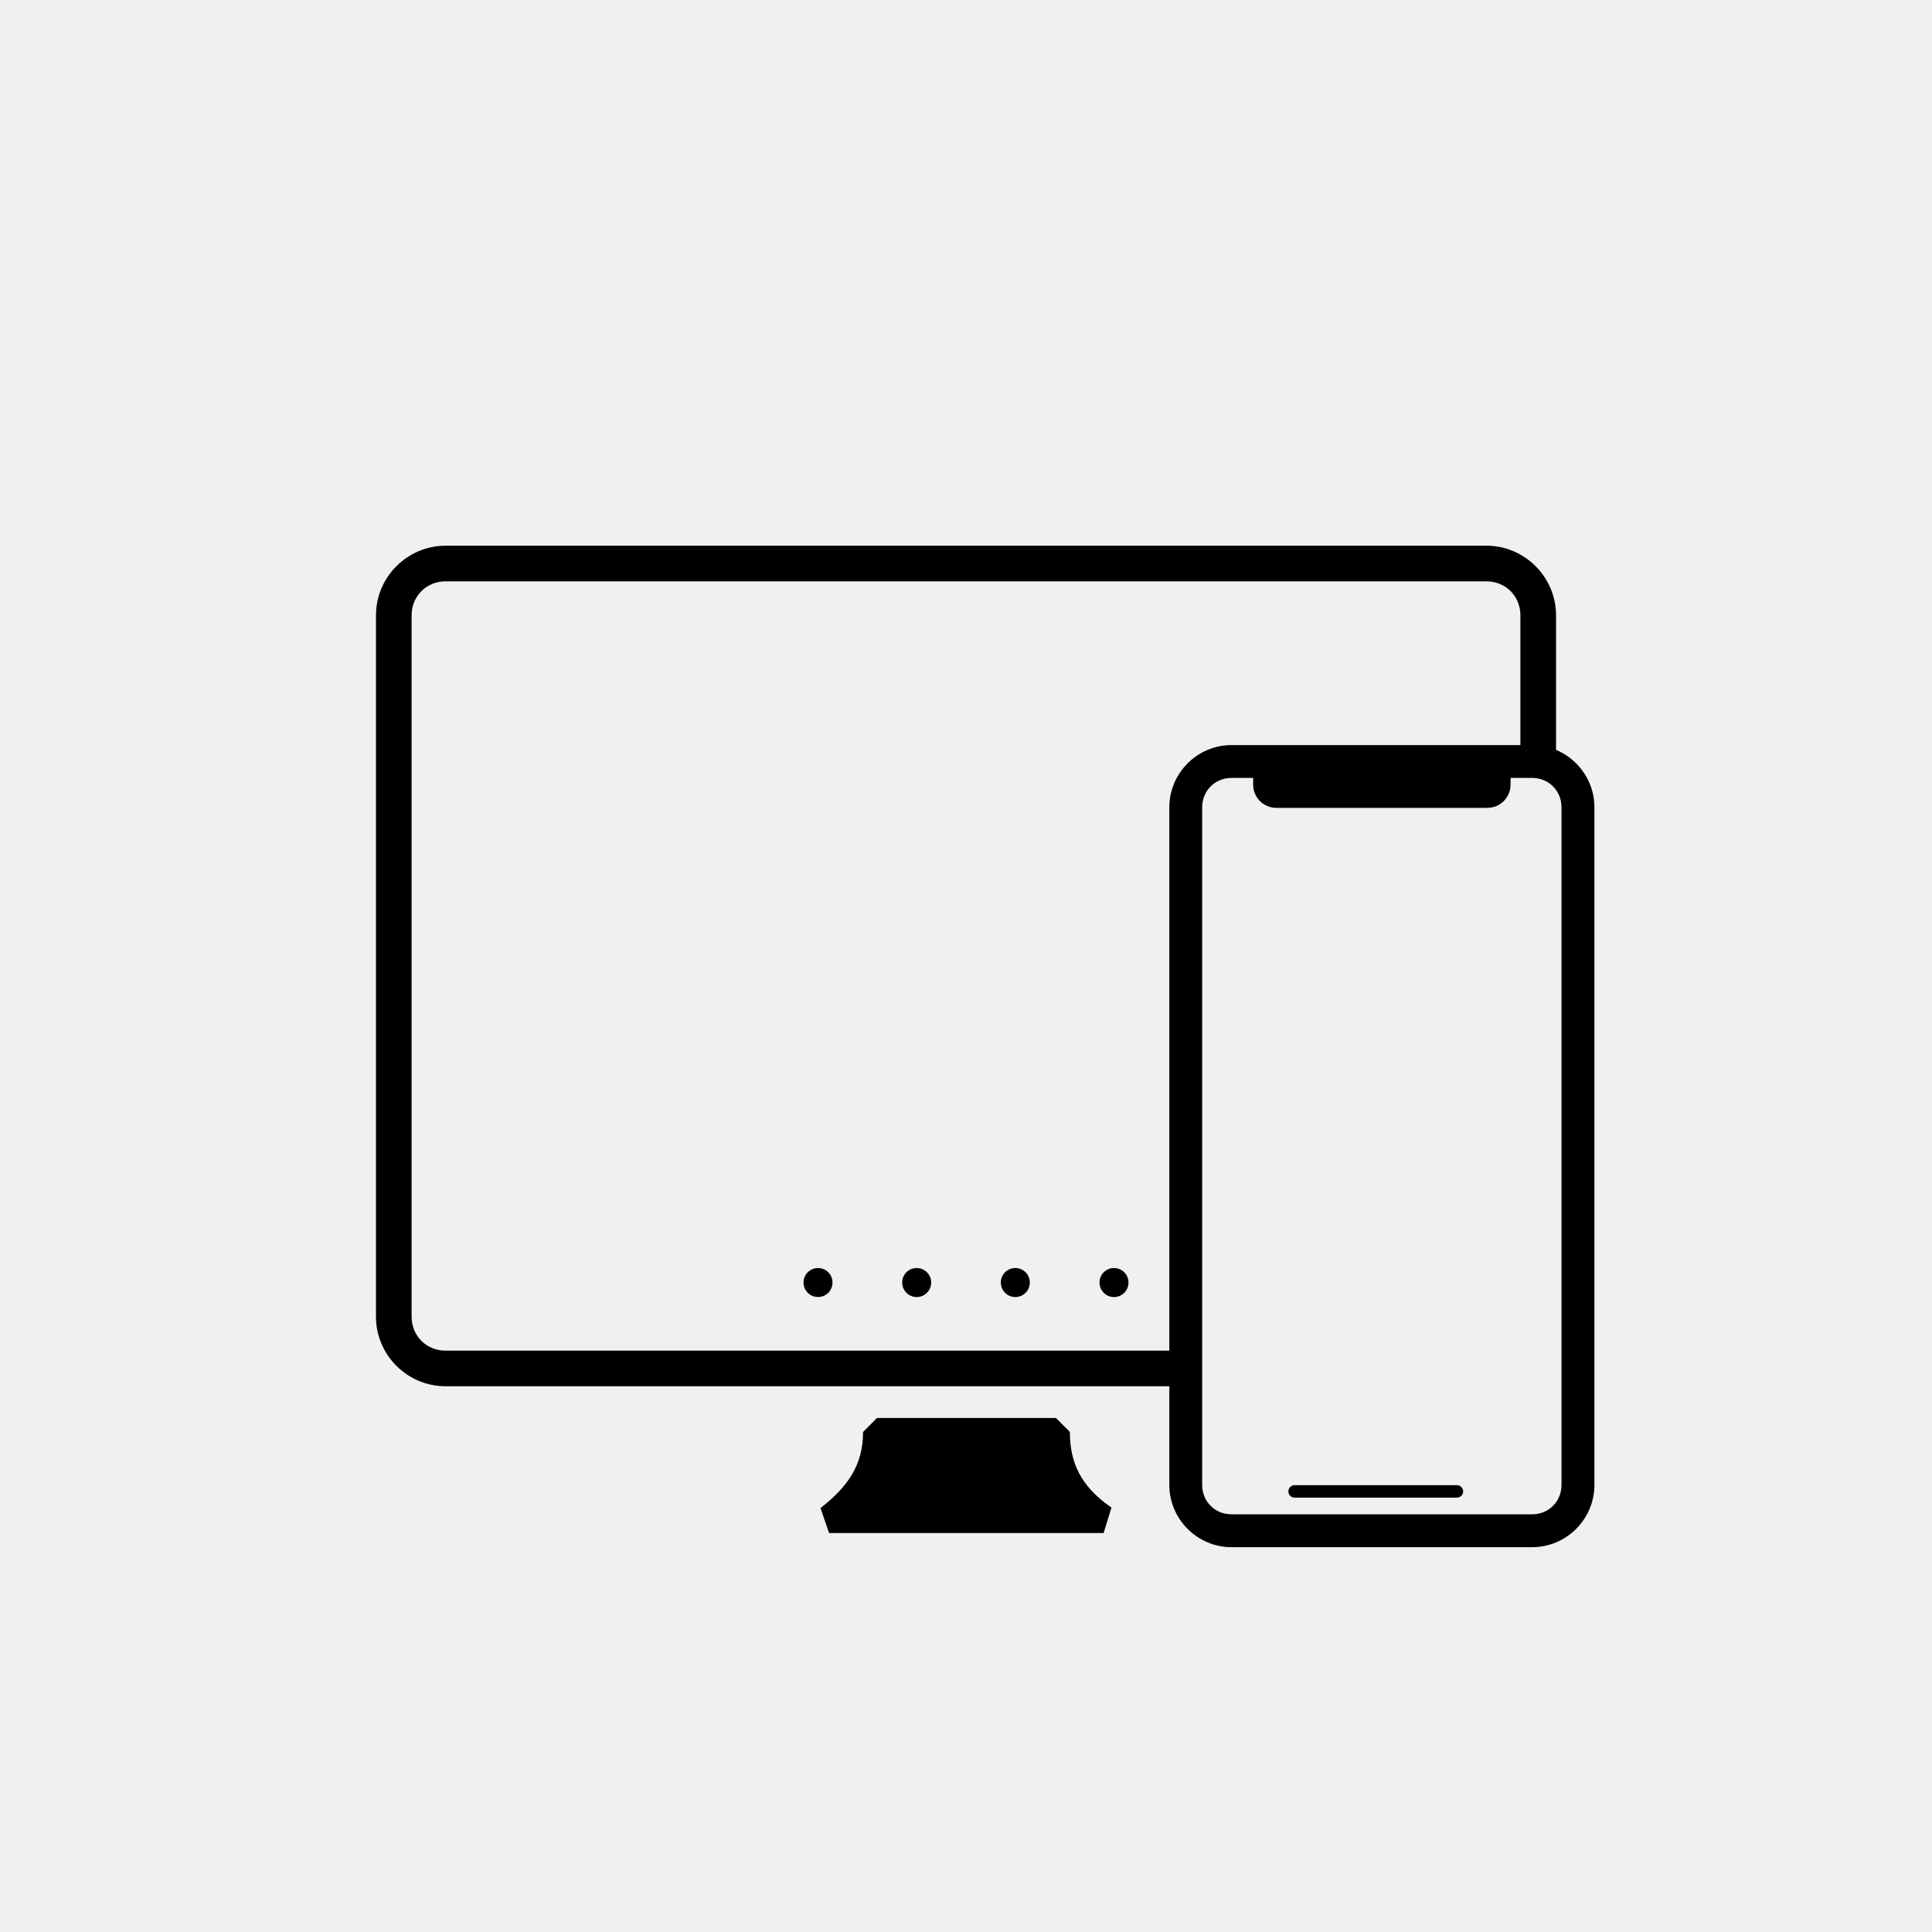
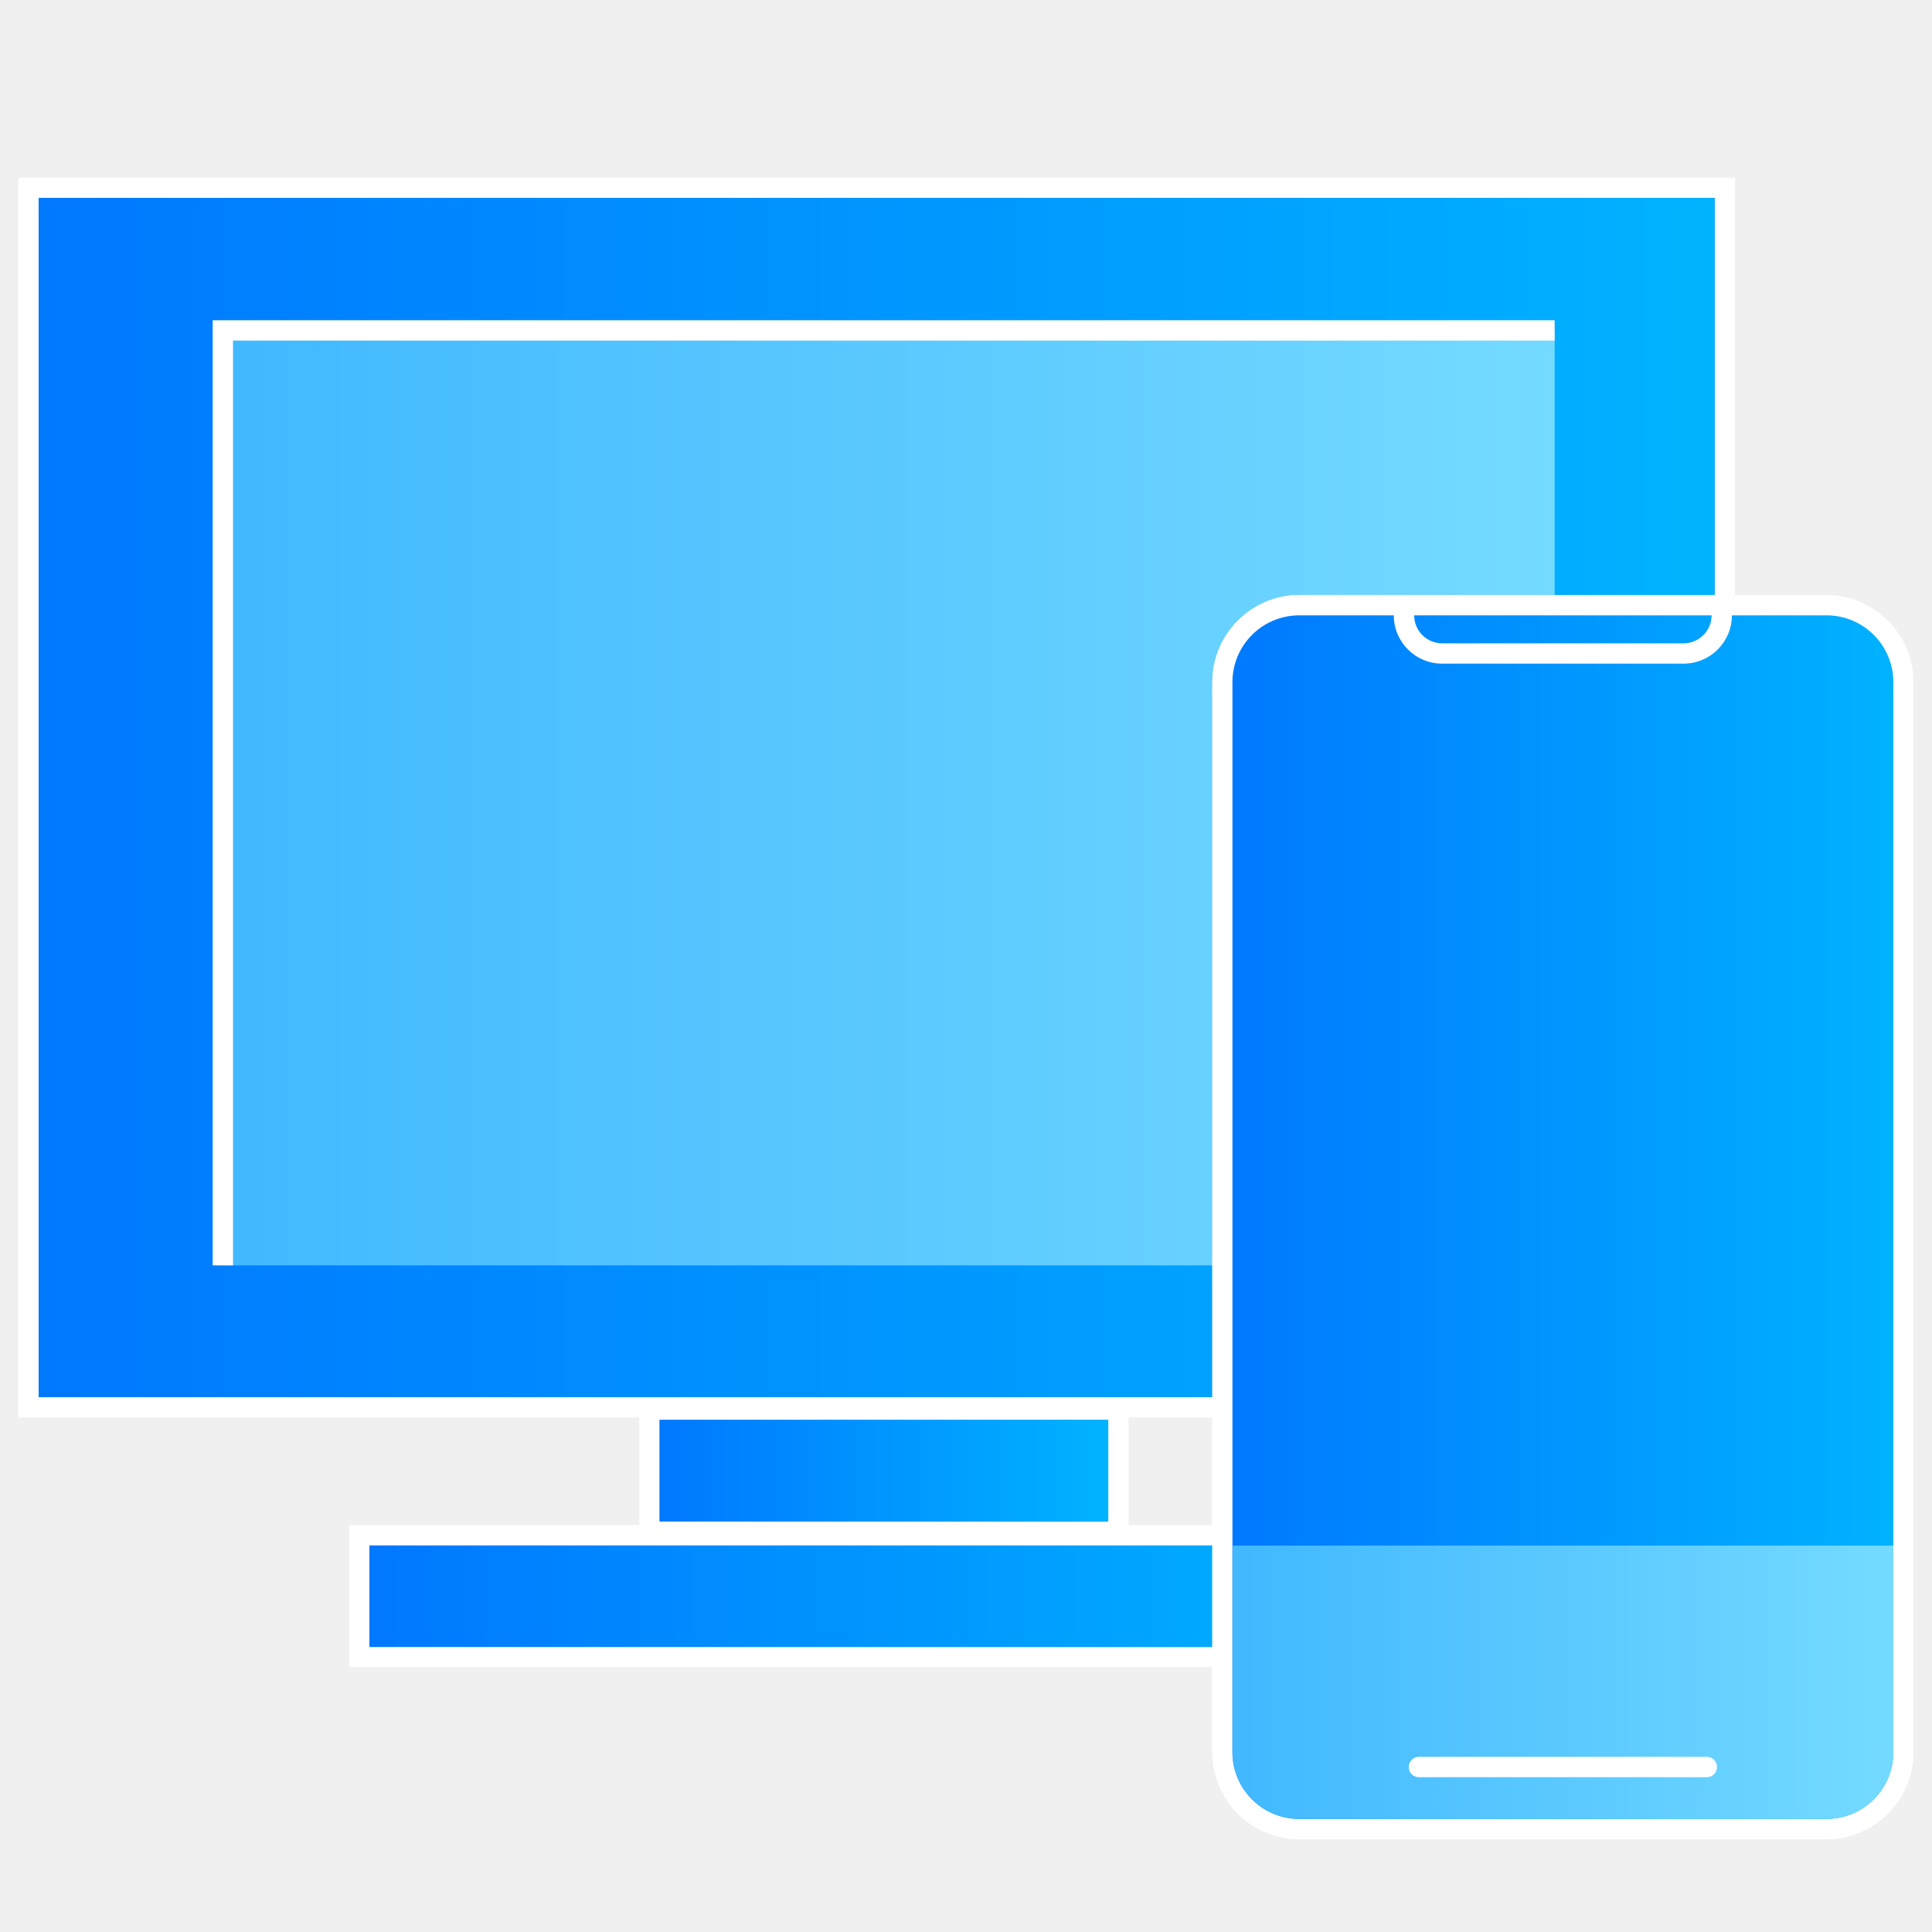
- <svg xmlns="http://www.w3.org/2000/svg" width="100" height="100" clip-rule="evenodd" fill-rule="evenodd" image-rendering="optimizeQuality" shape-rendering="geometricPrecision" text-rendering="geometricPrecision" version="1.1" viewBox="0 0 100 100">
-   <path d="m23.061 28.246c-1.979 0-3.6 1.623-3.6 3.602v36.307c0 1.979 1.621 3.598 3.6 3.598h37.965v-1.844h-37.965c-0.989 0-1.756-0.765-1.756-1.754v-36.307c0-0.989 0.767-1.758 1.756-1.758h53.879c0.989 0 1.756 0.769 1.756 1.758v7.328h1.844v-7.328c0-1.979-1.621-3.602-3.6-3.602h-53.879zm19.279 37.387c-0.416 0-0.75 0.334-0.75 0.75s0.334 0.75 0.75 0.75c0.416 0 0.75-0.334 0.75-0.75 0-0.416-0.334-0.75-0.75-0.75zm5.107 0c-0.416 0-0.75 0.334-0.75 0.75s0.334 0.752 0.75 0.752c0.416 0 0.75-0.336 0.75-0.752 0-0.416-0.334-0.75-0.75-0.75zm5.106 0c-0.416 0-0.75 0.334-0.75 0.75s0.334 0.752 0.75 0.752c0.416 0 0.75-0.336 0.75-0.752 0-0.416-0.334-0.75-0.75-0.75zm5.107 0c-0.416 0-0.75 0.334-0.75 0.75s0.334 0.752 0.75 0.752c0.416 0 0.75-0.336 0.75-0.752 0-0.416-0.334-0.75-0.75-0.75z" stop-color="#000000" />
-   <g transform="translate(2.6172 5.0607)" clip-rule="nonzero" fill-rule="nonzero" shape-rendering="auto">
-     <path d="m42.778 69.057c0.006 2.02-1.046 3.385-2.48 4.509h14.208c-1.786-1.226-2.467-2.775-2.467-4.509z" color="#000000" color-rendering="auto" dominant-baseline="auto" image-rendering="auto" solid-color="#000000" stop-color="#000000" style="font-feature-settings:normal;font-variant-alternates:normal;font-variant-caps:normal;font-variant-east-asian:normal;font-variant-ligatures:normal;font-variant-numeric:normal;font-variant-position:normal;font-variation-settings:normal;inline-size:0;isolation:auto;mix-blend-mode:normal;shape-margin:0;shape-padding:0;text-decoration-color:#000000;text-decoration-line:none;text-decoration-style:solid;text-indent:0;text-orientation:mixed;text-transform:none;white-space:normal" />
-     <path d="m42.777 68.334-0.723 0.725c0.005 1.768-0.858 2.885-2.203 3.939l0.445 1.291h14.209l0.408-1.318c-1.623-1.114-2.154-2.369-2.154-3.914l-0.721-0.723z" color="#000000" color-rendering="auto" dominant-baseline="auto" image-rendering="auto" solid-color="#000000" stop-color="#000000" style="font-feature-settings:normal;font-variant-alternates:normal;font-variant-caps:normal;font-variant-east-asian:normal;font-variant-ligatures:normal;font-variant-numeric:normal;font-variant-position:normal;font-variation-settings:normal;inline-size:0;isolation:auto;mix-blend-mode:normal;shape-margin:0;shape-padding:0;text-decoration-color:#000000;text-decoration-line:none;text-decoration-style:solid;text-indent:0;text-orientation:mixed;text-transform:none;white-space:normal" />
-   </g>
-   <path d="m63.744 38.565c-1.769 0-3.22 1.451-3.22 3.22v35.077c0 1.769 1.451 3.22 3.22 3.22h15.563c1.769 0 3.22-1.451 3.22-3.22v-35.077c0-1.769-1.451-3.22-3.22-3.22zm0 1.7h1.119v0.348c0 0.667 0.536 1.202 1.202 1.202h10.917c0.667 0 1.204-0.536 1.204-1.202v-0.348h1.119c0.856 0 1.518 0.664 1.518 1.52v35.077c0 0.856-0.662 1.518-1.518 1.518h-15.563c-0.856 0-1.518-0.662-1.518-1.518v-35.077c0-0.856 0.662-1.52 1.518-1.52zm3.265 36.606a0.323 0.323 0 0 0-0.323 0.324 0.323 0.323 0 0 0 0.323 0.323h8.401a0.323 0.323 0 0 0 0.323-0.323 0.323 0.323 0 0 0-0.323-0.324z" clip-rule="nonzero" color="#000000" color-rendering="auto" dominant-baseline="auto" fill-rule="nonzero" image-rendering="auto" shape-rendering="auto" solid-color="#000000" stop-color="#000000" style="font-feature-settings:normal;font-variant-alternates:normal;font-variant-caps:normal;font-variant-east-asian:normal;font-variant-ligatures:normal;font-variant-numeric:normal;font-variant-position:normal;font-variation-settings:normal;inline-size:0;isolation:auto;mix-blend-mode:normal;shape-margin:0;shape-padding:0;text-decoration-color:#000000;text-decoration-line:none;text-decoration-style:solid;text-indent:0;text-orientation:mixed;text-transform:none;white-space:normal" />
+ <svg xmlns="http://www.w3.org/2000/svg" xmlns:xlink="http://www.w3.org/1999/xlink" id="Layer_1" data-name="Layer 1" width="400" height="400" viewBox="0 0 400 400">
+   <defs>
+     <style>.cls-1{fill:#007aff;}.cls-2{fill:#fff;}.cls-3{fill:url(#New_Gradient_Swatch_2);}.cls-4{fill:url(#New_Gradient_Swatch_2-2);}.cls-5{fill:url(#New_Gradient_Swatch_3);}.cls-10,.cls-6{fill:none;stroke:#fff;stroke-miterlimit:10;}.cls-6{stroke-width:4.21px;}.cls-7{fill:url(#New_Gradient_Swatch_2-3);}.cls-8{fill:url(#New_Gradient_Swatch_2-4);}.cls-9{fill:url(#New_Gradient_Swatch_3-2);}.cls-10{stroke-linecap:round;stroke-width:4.21px;}</style>
+     <linearGradient id="New_Gradient_Swatch_2" x1="136.57" y1="304.46" x2="229.45" y2="304.46" gradientUnits="userSpaceOnUse">
+       <stop offset="0" stop-color="#0078ff" />
+       <stop offset="1" stop-color="#00b3ff" />
+     </linearGradient>
+     <linearGradient id="New_Gradient_Swatch_2-2" x1="8.02" y1="165.13" x2="354.99" y2="165.13" xlink:href="#New_Gradient_Swatch_2" />
+     <linearGradient id="New_Gradient_Swatch_3" x1="46.14" y1="165.2" x2="321.87" y2="165.2" gradientUnits="userSpaceOnUse">
+       <stop offset="0" stop-color="#41b8ff" />
+       <stop offset="1" stop-color="#74daff" />
+     </linearGradient>
+     <linearGradient id="New_Gradient_Swatch_2-3" x1="76.48" y1="330.46" x2="289.53" y2="330.46" xlink:href="#New_Gradient_Swatch_2" />
+     <linearGradient id="New_Gradient_Swatch_2-4" x1="253.07" y1="251.99" x2="394.09" y2="251.99" xlink:href="#New_Gradient_Swatch_2" />
+     <linearGradient id="New_Gradient_Swatch_3-2" x1="255.17" y1="348.27" x2="391.98" y2="348.27" xlink:href="#New_Gradient_Swatch_3" />
+   </defs>
+   <path class="cls-1" d="M74.37,343.06V317.85H291.64v25.21Zm60.09-26V291.85h97.09v25.21ZM5.91,291.36V38.89H357.1V291.36Z" />
+   <path class="cls-2" d="M355,41V289.26H8V41H355M229.45,294v21H136.57V294h92.88m60.08,26v21h-213V320h213M359.2,36.79H3.81V293.47H132.36v22.28H72.27v29.42H293.74V315.75H233.66V293.47H359.2V36.79Z" />
+   <rect class="cls-3" x="136.57" y="293.96" width="92.88" height="21" />
+   <rect class="cls-4" x="8.02" y="41" width="346.98" height="248.26" />
+   <rect class="cls-5" x="46.14" y="68.41" width="275.73" height="193.57" />
+   <polyline class="cls-6" points="321.87 68.41 46.14 68.41 46.14 261.98" />
+   <rect class="cls-7" x="76.48" y="319.96" width="213.06" height="21" />
+   <rect class="cls-8" x="253.07" y="125.3" width="141.02" height="253.4" rx="15.94" />
+   <path class="cls-2" d="M378.15,127.4A13.83,13.83,0,0,1,392,141.23V362.75a13.84,13.84,0,0,1-13.83,13.84H269a13.84,13.84,0,0,1-13.84-13.84V141.23A13.84,13.84,0,0,1,269,127.4H378.15m0-4.21H269a18.07,18.07,0,0,0-18,18V362.75a18.07,18.07,0,0,0,18,18.05H378.15a18.07,18.07,0,0,0,18-18.05V141.23a18.06,18.06,0,0,0-18-18Z" />
+   <path class="cls-8" d="M269,378.69a16,16,0,0,1-15.94-15.94V141.23A16,16,0,0,1,269,125.3h21.67v2.1a7.91,7.91,0,0,0,7.9,7.9h50a7.91,7.91,0,0,0,7.89-7.9v-2.1h21.68a16,16,0,0,1,15.94,15.93V362.75a16,16,0,0,1-15.94,15.94Z" />
+   <path class="cls-2" d="M378.15,127.4A13.83,13.83,0,0,1,392,141.23V362.75a13.84,13.84,0,0,1-13.83,13.84H269a13.84,13.84,0,0,1-13.84-13.84V141.23A13.84,13.84,0,0,1,269,127.4h19.57a10,10,0,0,0,10,10h50a10,10,0,0,0,10-10h19.57m0-4.21H354.37v4.21a5.8,5.8,0,0,1-5.79,5.79h-50a5.79,5.79,0,0,1-5.79-5.79v-4.21H269a18.07,18.07,0,0,0-18,18V362.75a18.07,18.07,0,0,0,18,18.05H378.15a18.07,18.07,0,0,0,18-18.05V141.23a18.06,18.06,0,0,0-18-18Z" />
+   <path class="cls-9" d="M255.17,320v42.79A13.84,13.84,0,0,0,269,376.59H378.15A13.84,13.84,0,0,0,392,362.75V320Z" />
+   <line class="cls-10" x1="293.77" y1="365.84" x2="353.38" y2="365.84" />
</svg>
